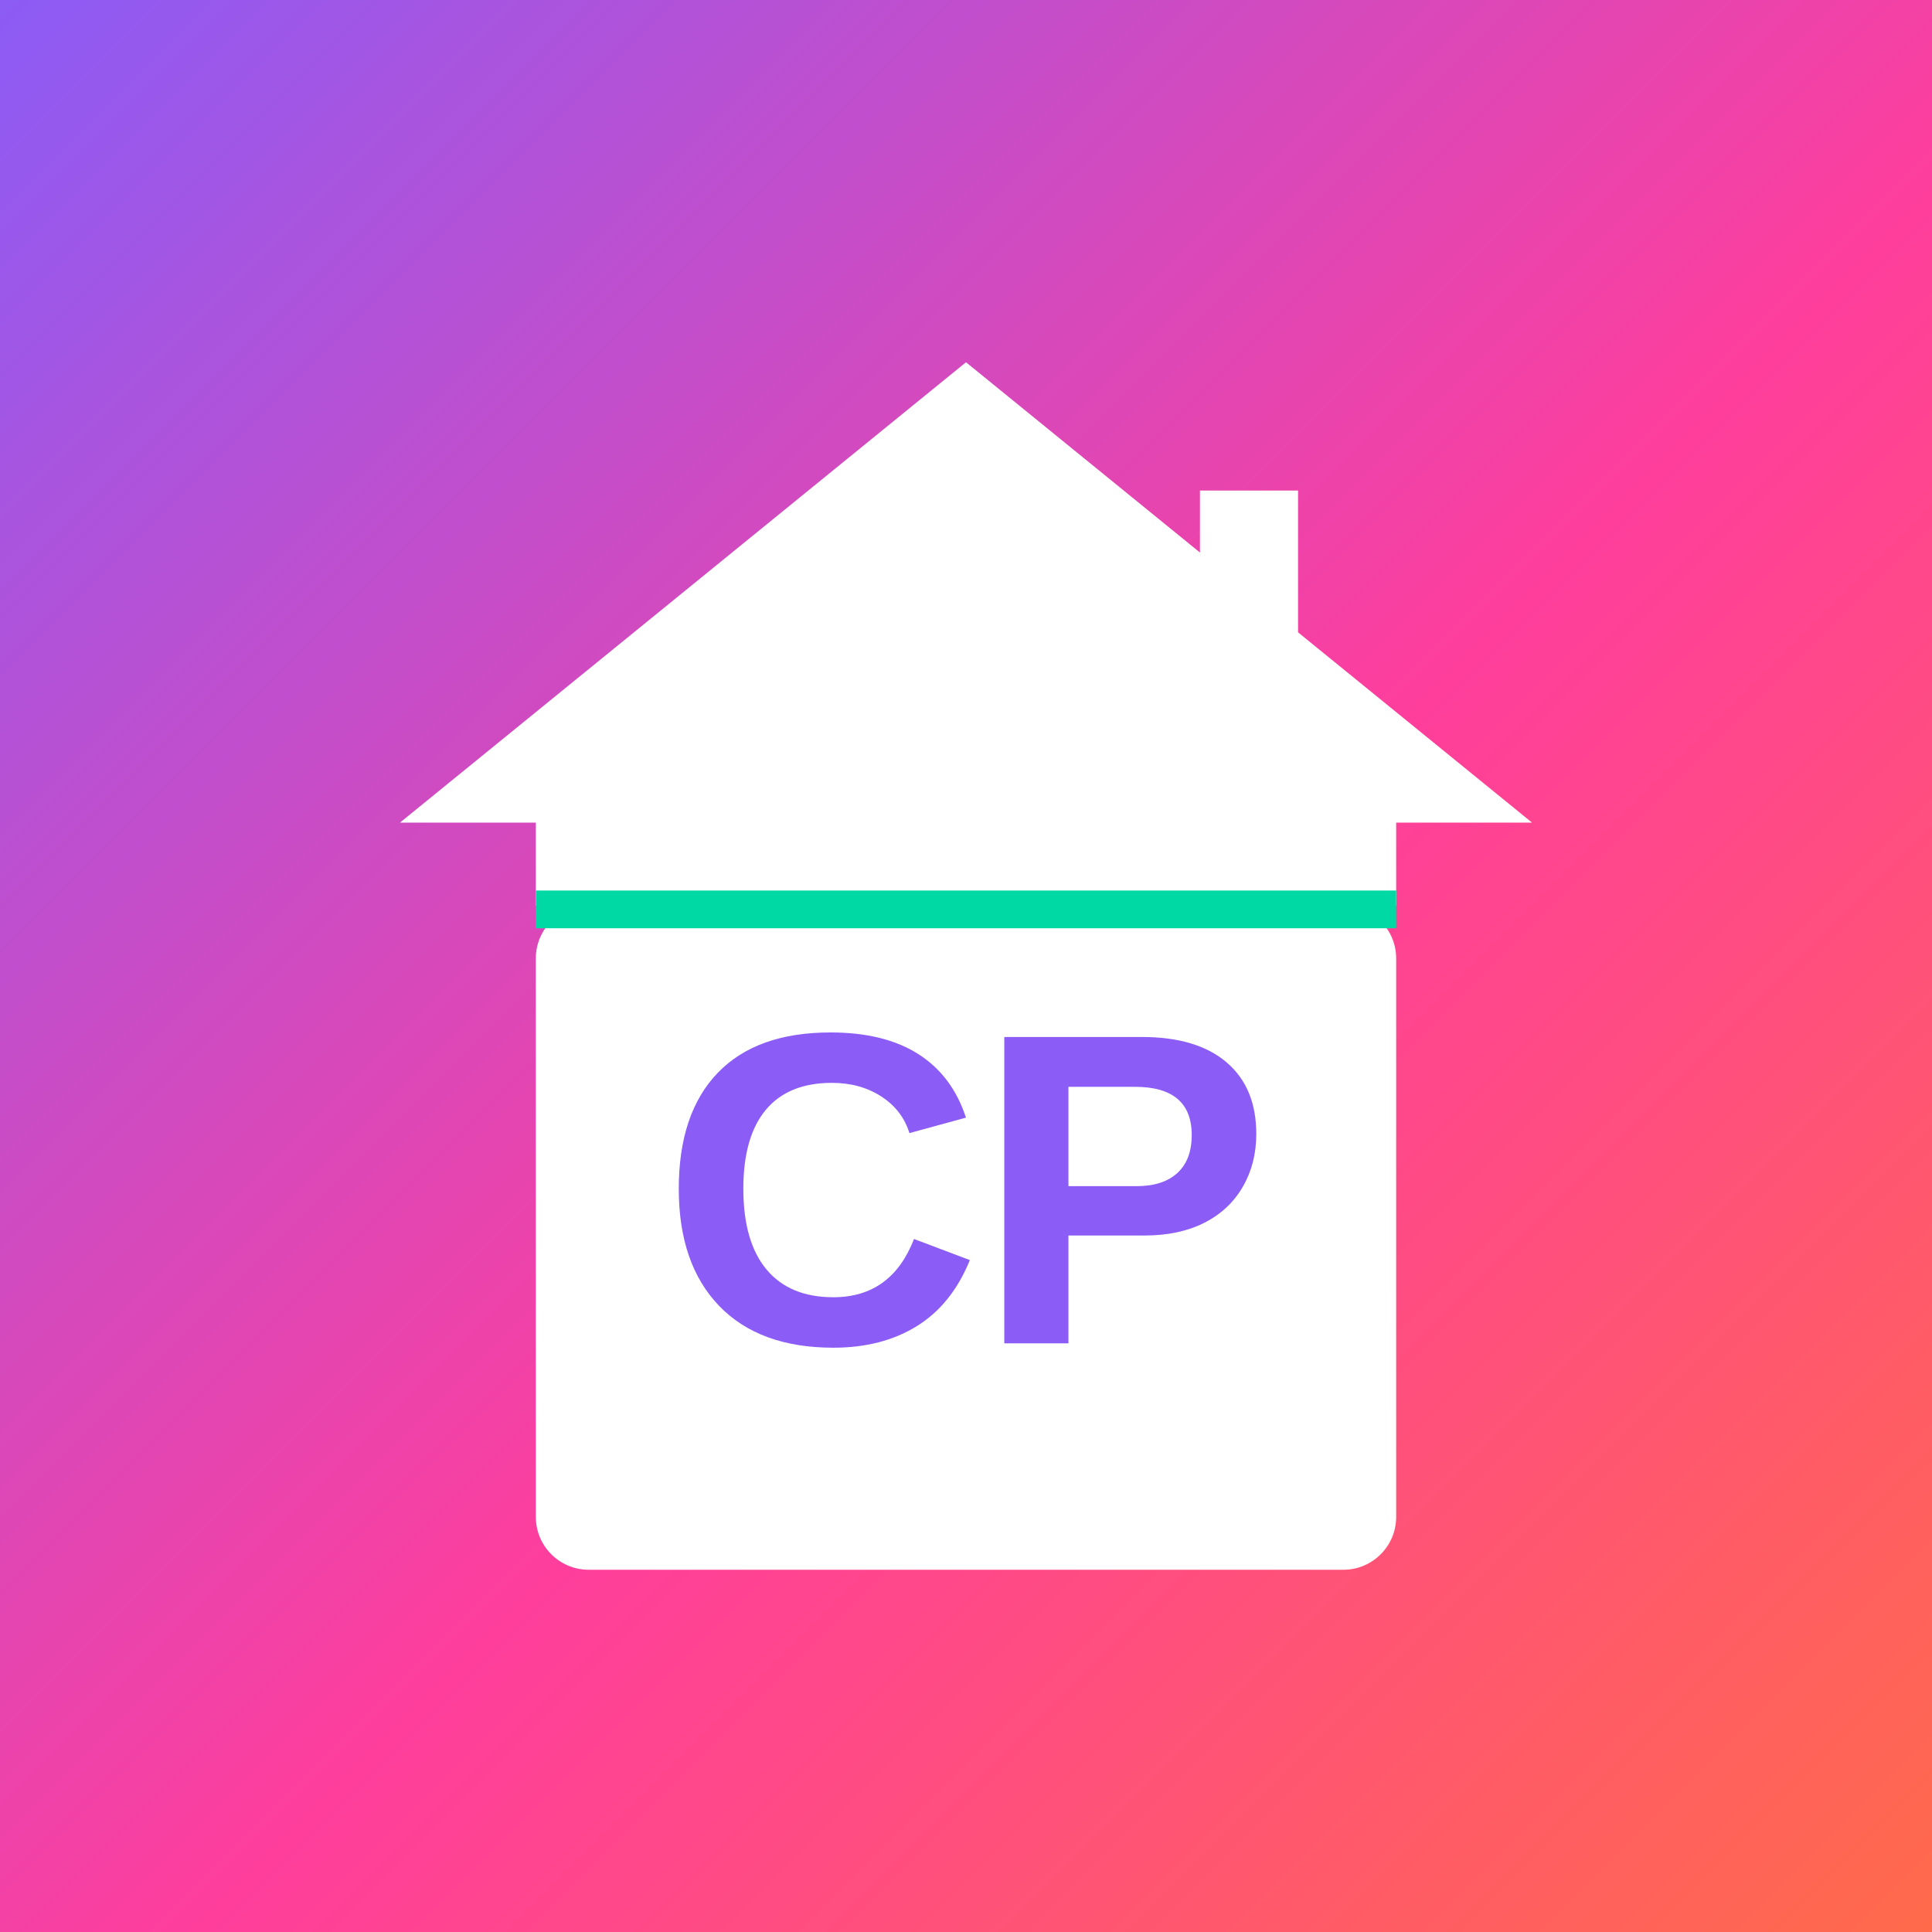
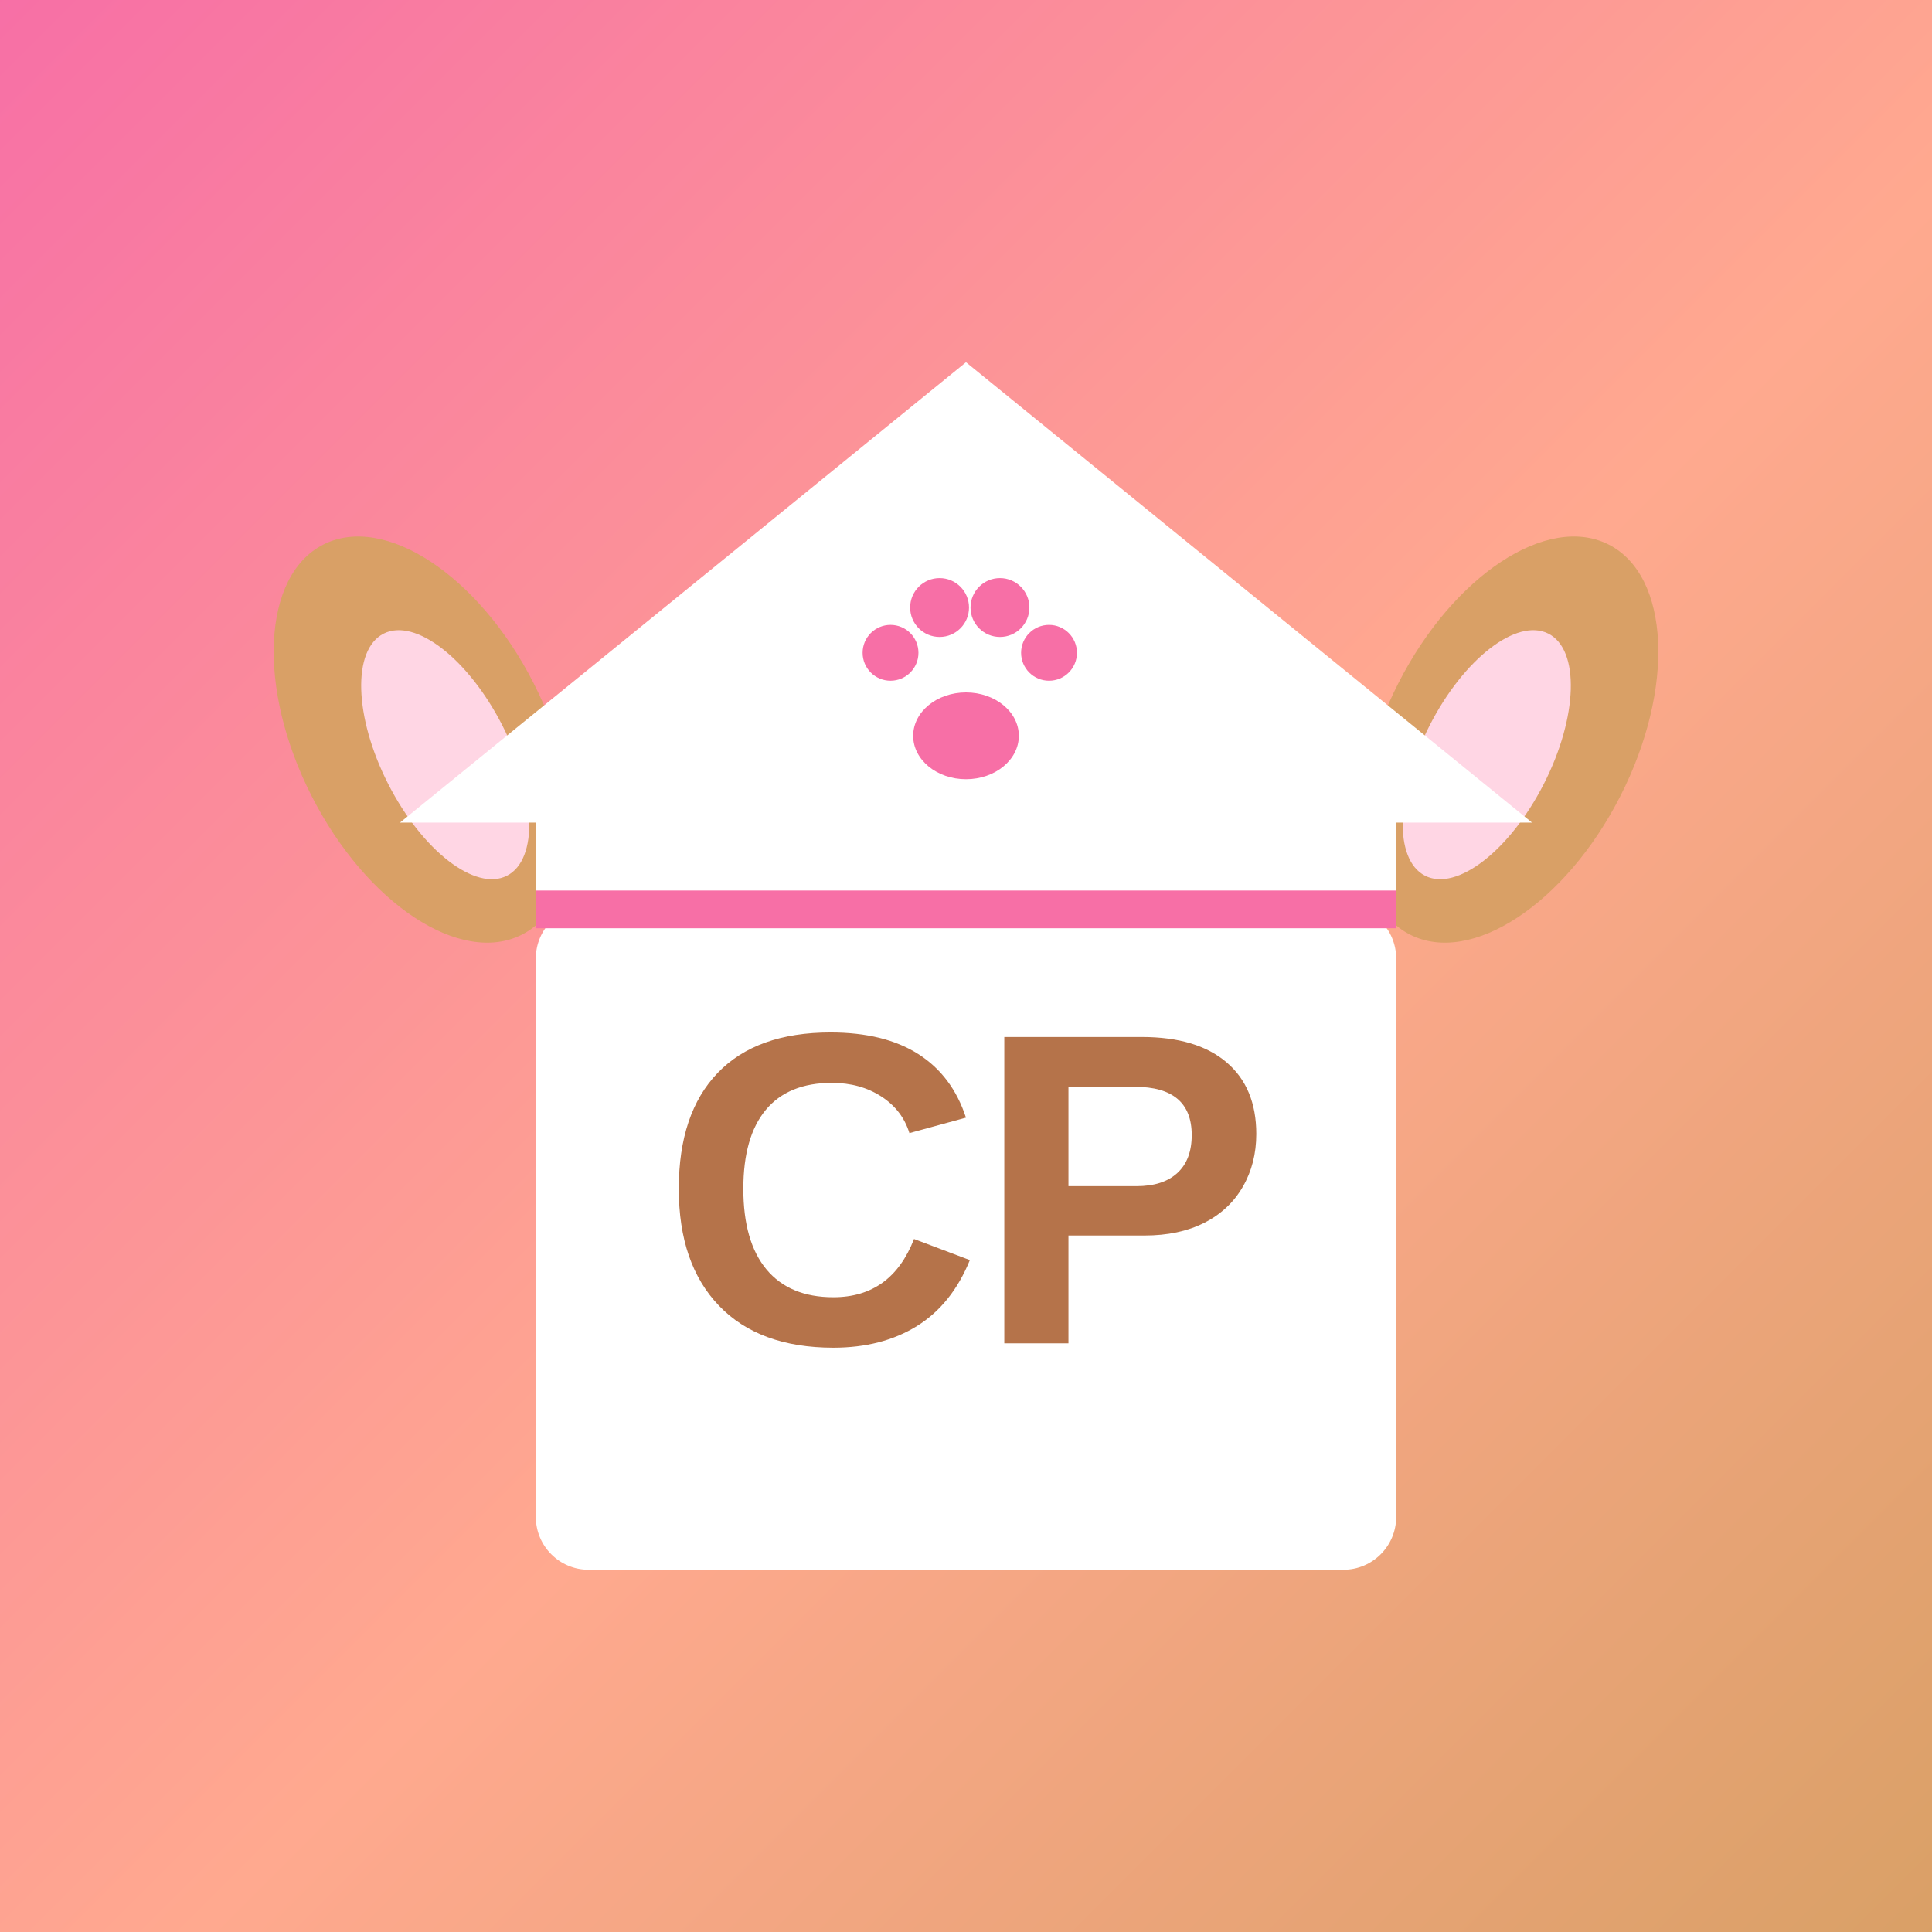
<svg xmlns="http://www.w3.org/2000/svg" viewBox="0 0 512 512">
  <defs>
    <linearGradient id="bg" x1="0%" y1="0%" x2="100%" y2="100%">
-       <stop offset="0%" stop-color="#8B5CF6" />
-       <stop offset="55%" stop-color="#FF3E9C" />
-       <stop offset="100%" stop-color="#FF6B4A" />
+       <stop offset="0%" stop-color="#F76FA6" />
+       <stop offset="55%" stop-color="#FFA98F" />
+       <stop offset="100%" stop-color="#D9A066" />
    </linearGradient>
  </defs>
  <rect width="512" height="512" fill="url(#bg)" />
+   <ellipse cx="112" cy="196" rx="33" ry="58" transform="rotate(-27 112 196)" fill="#D9A066" />
+   <ellipse cx="118" cy="200" rx="17" ry="36" transform="rotate(-27 118 200)" fill="#FFD6E4" />
+   <ellipse cx="400" cy="196" rx="33" ry="58" transform="rotate(27 400 196)" fill="#D9A066" />
+   <ellipse cx="394" cy="200" rx="17" ry="36" transform="rotate(27 394 200)" fill="#FFD6E4" />
  <path d="M256 96 L406 218 L370 218 L370 240 L142 240 L142 218 L106 218 Z" fill="#FFFFFF" />
-   <rect x="318" y="130" width="26" height="52" fill="#FFFFFF" />
  <rect x="142" y="240" width="228" height="176" rx="14" fill="#FFFFFF" />
-   <rect x="142" y="236" width="228" height="10" fill="#00D9A3" />
-   <text x="256" y="356" font-family="Arial, Helvetica, sans-serif" font-weight="800" font-size="118" fill="#8B5CF6" text-anchor="middle" letter-spacing="-2">CP</text>
+   <rect x="142" y="236" width="228" height="10" fill="#F76FA6" />
+   <g transform="translate(256,180)" fill="#F76FA6">
+     <ellipse cx="0" cy="15" rx="14" ry="11.5" />
+     <circle cx="-20" cy="-7" r="7.4" />
+     <circle cx="-7" cy="-19" r="7.8" />
+     <circle cx="9" cy="-19" r="7.8" />
+     <circle cx="22" cy="-7" r="7.4" />
+   </g>
+   <text x="256" y="356" font-family="Arial, Helvetica, sans-serif" font-weight="800" font-size="118" fill="#B5734A" text-anchor="middle" letter-spacing="-2">CP</text>
</svg>
